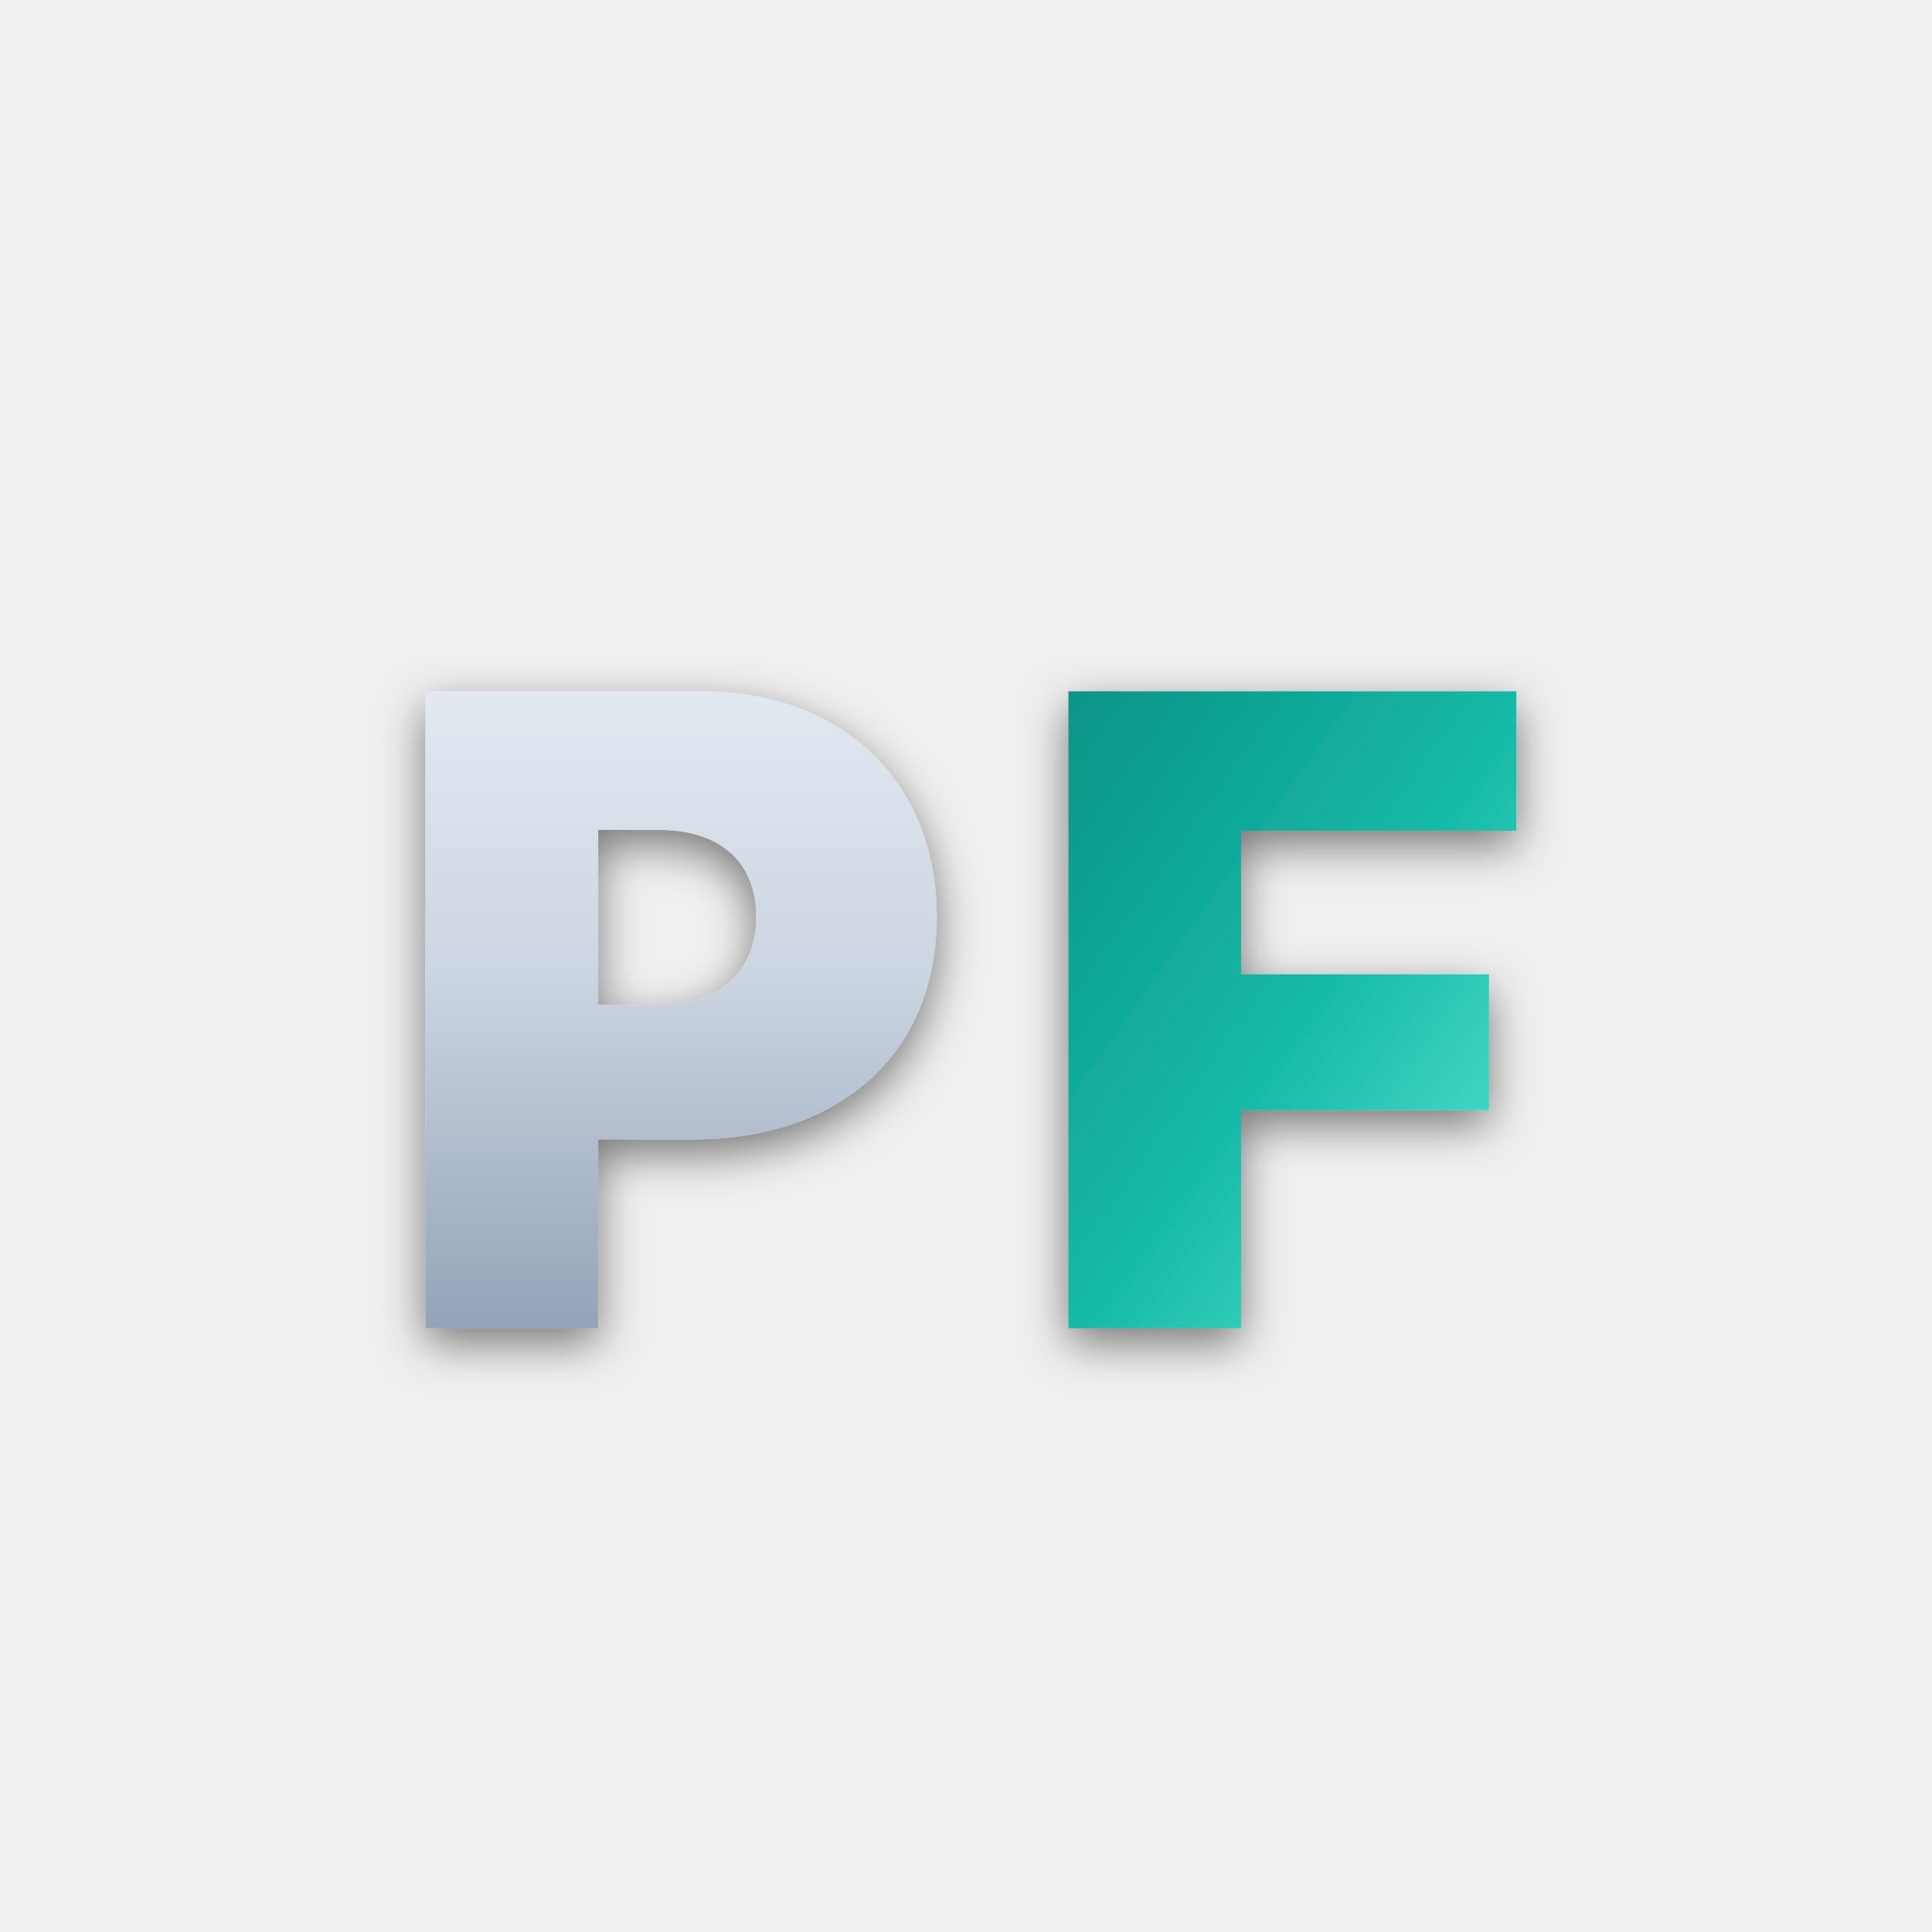
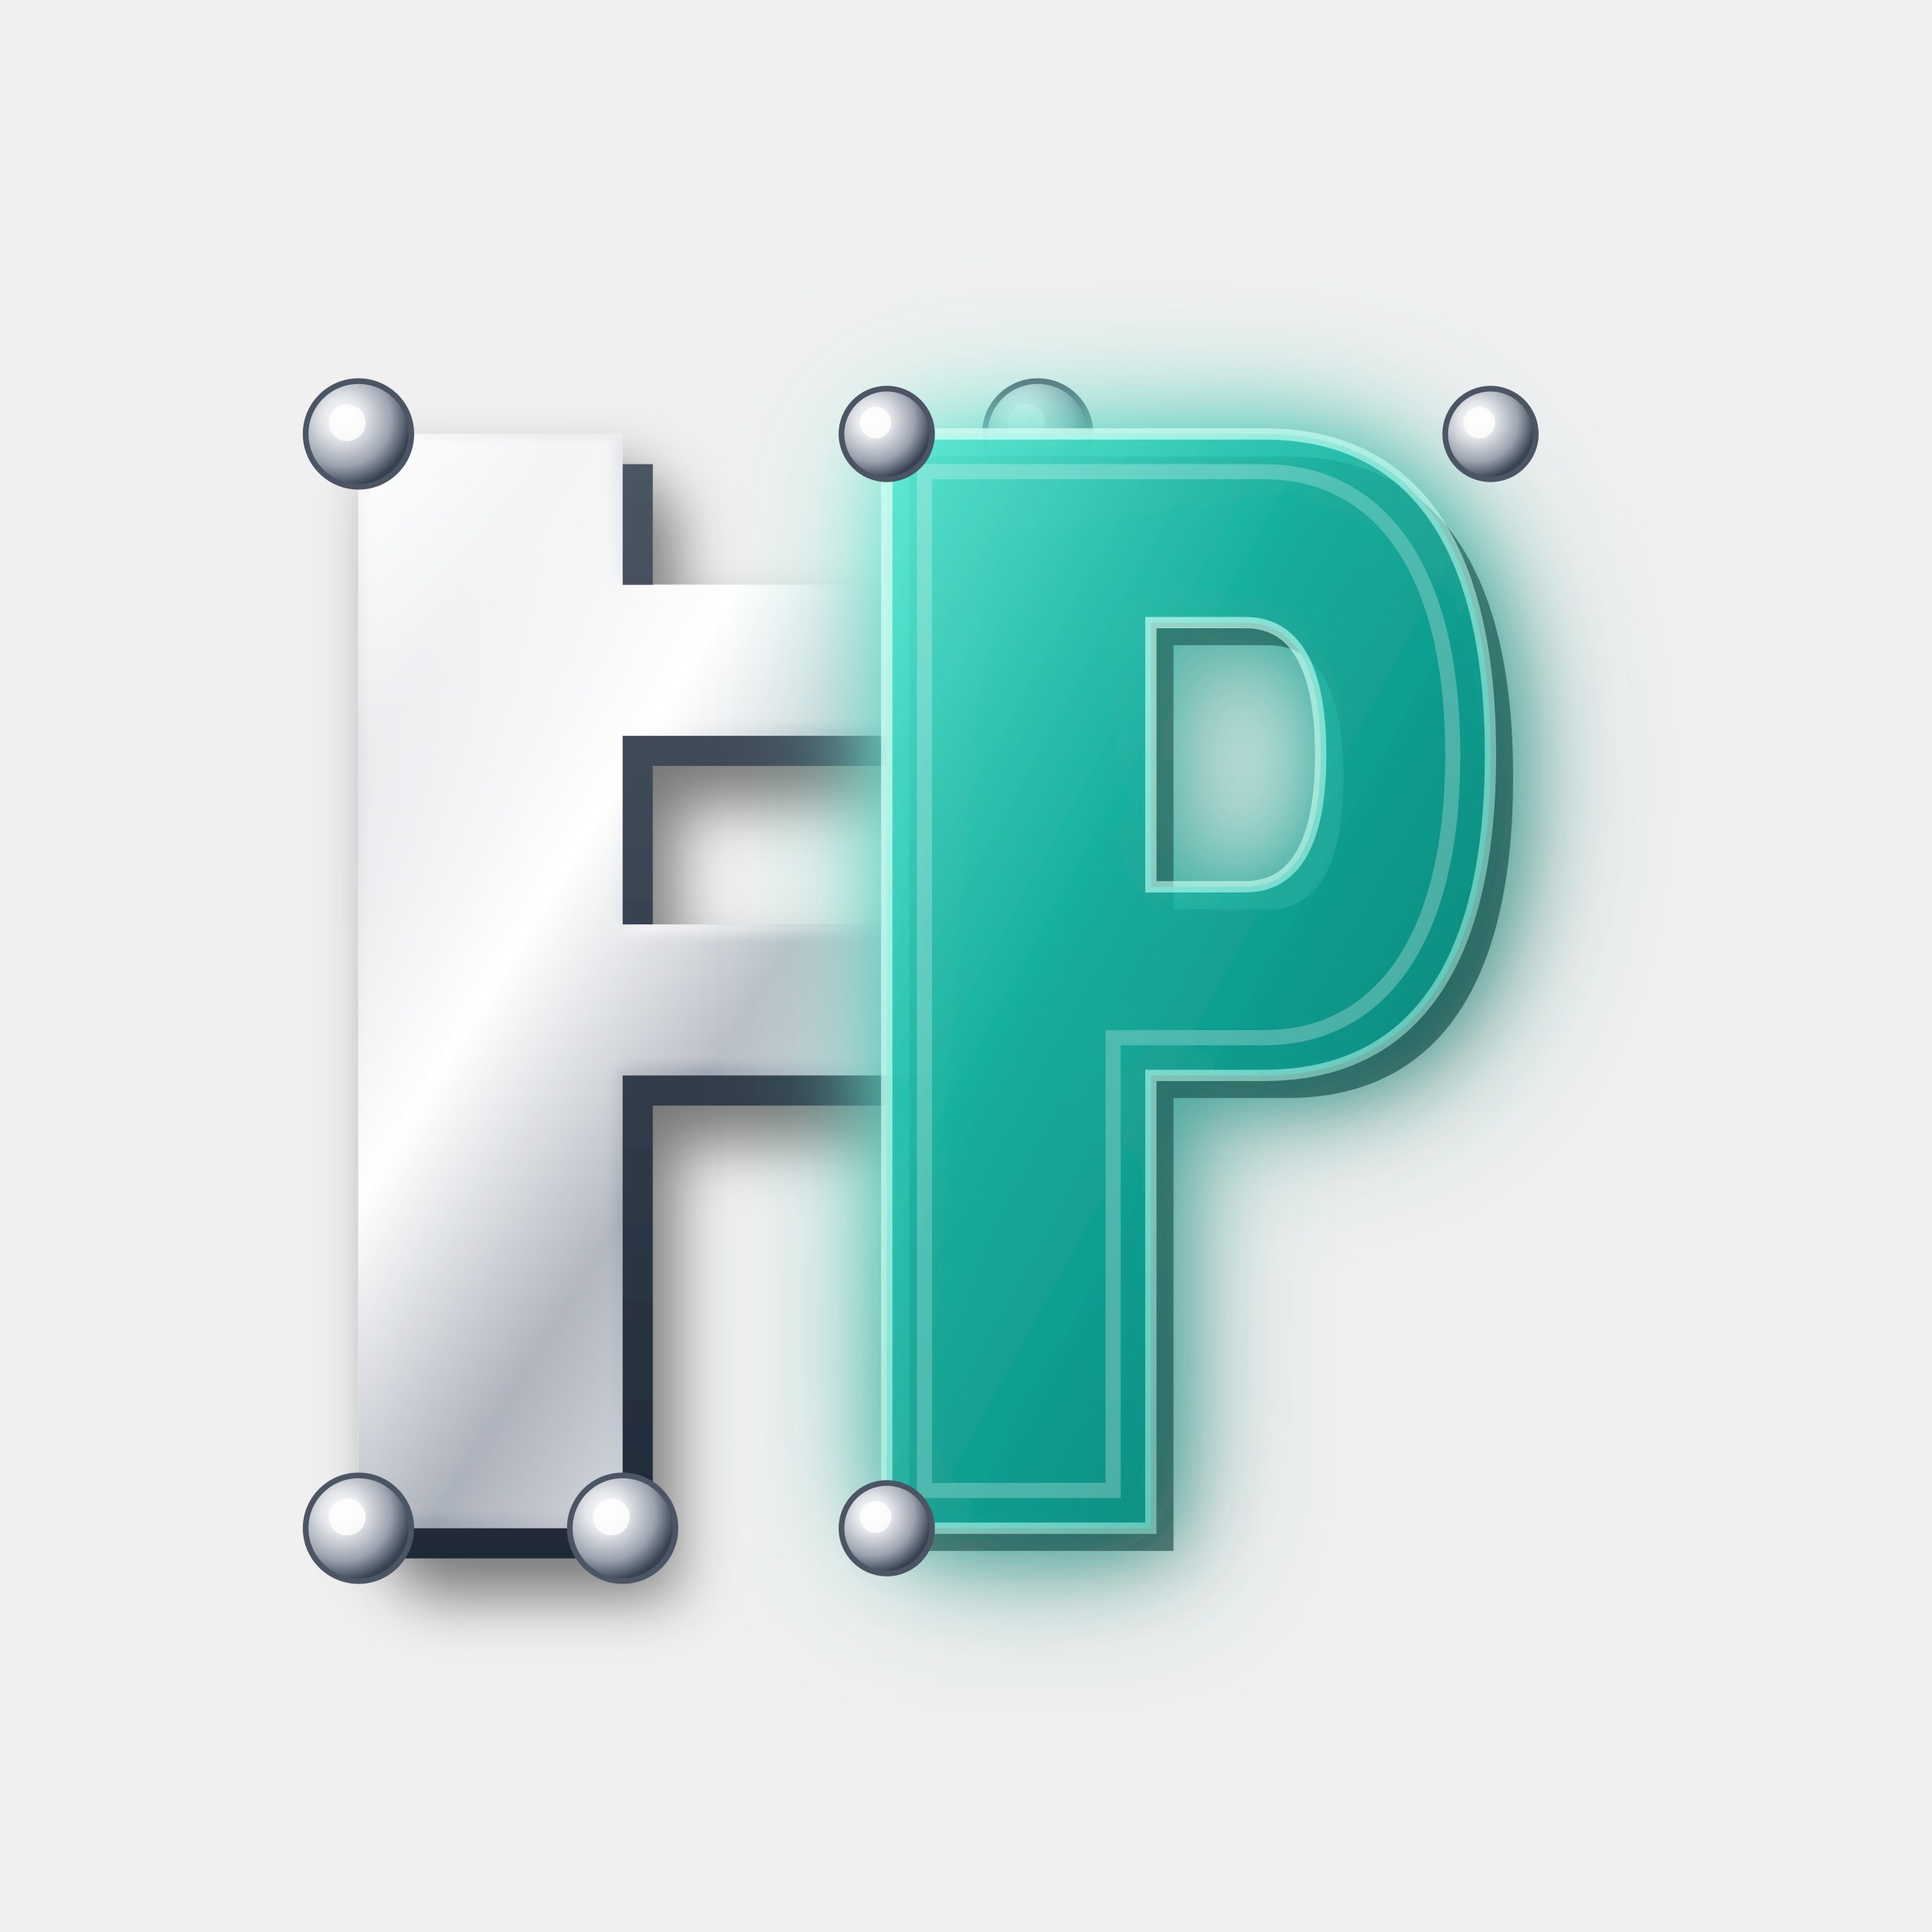
- <svg xmlns="http://www.w3.org/2000/svg" width="512" height="512" viewBox="0 0 512 512">
+ <svg xmlns="http://www.w3.org/2000/svg" viewBox="0 0 512 512" width="512" height="512">
  <defs>
-     <linearGradient id="silver" x1="0%" y1="0%" x2="0%" y2="100%">
-       <stop offset="0%" stop-color="#E2E8F0" />
-       <stop offset="45%" stop-color="#CBD5E1" />
-       <stop offset="100%" stop-color="#94A3B8" />
+     <linearGradient id="chrome" x1="0%" y1="0%" x2="100%" y2="100%">
+       <stop offset="0%" stop-color="#F3F4F6" />
+       <stop offset="15%" stop-color="#D1D5DB" />
+       <stop offset="35%" stop-color="#FFFFFF" />
+       <stop offset="55%" stop-color="#9CA3AF" />
+       <stop offset="75%" stop-color="#E5E7EB" />
+       <stop offset="100%" stop-color="#6B7280" />
    </linearGradient>
-     <linearGradient id="cyan" x1="0%" y1="0%" x2="100%" y2="100%">
-       <stop offset="0%" stop-color="#0D9488" />
-       <stop offset="50%" stop-color="#14B8A6" />
-       <stop offset="100%" stop-color="#5EEAD4" />
+     <linearGradient id="chrome-dark" x1="0%" y1="0%" x2="0%" y2="100%">
+       <stop offset="0%" stop-color="#4B5563" />
+       <stop offset="100%" stop-color="#1F2937" />
    </linearGradient>
-     <filter id="depth" x="-20%" y="-20%" width="140%" height="140%">
-       <feDropShadow dx="0" dy="4" stdDeviation="6" flood-color="#000000" flood-opacity="0.5" />
+     <linearGradient id="glass" x1="0%" y1="0%" x2="100%" y2="100%">
+       <stop offset="0%" stop-color="#5EEAD4" stop-opacity="0.95" />
+       <stop offset="40%" stop-color="#14B8A6" stop-opacity="0.85" />
+       <stop offset="100%" stop-color="#0F766E" stop-opacity="0.95" />
+     </linearGradient>
+     <linearGradient id="glass-edge" x1="0%" y1="0%" x2="100%" y2="100%">
+       <stop offset="0%" stop-color="#CCFBF1" stop-opacity="0.9" />
+       <stop offset="100%" stop-color="#99F6E4" stop-opacity="0.4" />
+     </linearGradient>
+     <radialGradient id="rivet" cx="35%" cy="35%" r="65%">
+       <stop offset="0%" stop-color="#FFFFFF" />
+       <stop offset="30%" stop-color="#E5E7EB" />
+       <stop offset="70%" stop-color="#9CA3AF" />
+       <stop offset="100%" stop-color="#374151" />
+     </radialGradient>
+     <filter id="cyan-glow" x="-60%" y="-60%" width="220%" height="220%">
+       <feGaussianBlur in="SourceGraphic" stdDeviation="10" result="blur1" />
+       <feGaussianBlur in="SourceGraphic" stdDeviation="20" result="blur2" />
+       <feMerge>
+         <feMergeNode in="blur2" />
+         <feMergeNode in="blur1" />
+         <feMergeNode in="SourceGraphic" />
+       </feMerge>
+     </filter>
+     <filter id="metal-shadow" x="-30%" y="-30%" width="160%" height="160%">
+       <feDropShadow dx="6" dy="10" stdDeviation="8" flood-color="#000000" flood-opacity="0.5" />
+     </filter>
+     <filter id="metal-bevel" x="-20%" y="-20%" width="140%" height="140%">
+       <feGaussianBlur in="SourceAlpha" stdDeviation="2" result="blur" />
+       <feSpecularLighting in="blur" surfaceScale="3" specularConstant="0.8" specularExponent="15" lighting-color="#FFFFFF" result="spec">
+         <fePointLight x="100" y="100" z="200" />
+       </feSpecularLighting>
+       <feComposite in="spec" in2="SourceAlpha" operator="in" result="specOut" />
+       <feMerge>
+         <feMergeNode in="SourceGraphic" />
+         <feMergeNode in="specOut" />
+       </feMerge>
    </filter>
  </defs>
-   <g filter="url(#depth)">
-     <text x="178" y="352" font-family="'Inter Tight', Inter, 'Arial Black', 'Helvetica Neue', Arial, sans-serif" font-weight="900" font-size="232" fill="url(#silver)" text-anchor="middle" letter-spacing="-4">P</text>
-     <text x="340" y="352" font-family="'Inter Tight', Inter, 'Arial Black', 'Helvetica Neue', Arial, sans-serif" font-weight="900" font-size="232" fill="url(#cyan)" text-anchor="middle" letter-spacing="-4">F</text>
+   <rect x="0" y="0" width="512" height="512" fill="none" />
+   <g filter="url(#metal-shadow)">
+     <path d="M95 115 L95 405 L165 405 L165 285 L255 285 L255 245 L165 245 L165 195 L275 195 L275 155 L165 155 L165 115 Z" fill="url(#chrome-dark)" transform="translate(8,8)" />
+     <path d="M95 115 L95 405 L165 405 L165 285 L255 285 L255 245 L165 245 L165 195 L275 195 L275 155 L165 155 L165 115 Z" fill="url(#chrome)" filter="url(#metal-bevel)" />
  </g>
+   <circle cx="95" cy="115" r="14" fill="url(#rivet)" stroke="#4B5563" stroke-width="1.5" />
+   <circle cx="92" cy="112" r="4.9" fill="#FFFFFF" opacity="0.8" />
+   <circle cx="275" cy="115" r="14" fill="url(#rivet)" stroke="#4B5563" stroke-width="1.5" />
+   <circle cx="272" cy="112" r="4.9" fill="#FFFFFF" opacity="0.8" />
+   <circle cx="95" cy="405" r="14" fill="url(#rivet)" stroke="#4B5563" stroke-width="1.5" />
+   <circle cx="92" cy="402" r="4.9" fill="#FFFFFF" opacity="0.8" />
+   <circle cx="165" cy="405" r="14" fill="url(#rivet)" stroke="#4B5563" stroke-width="1.5" />
+   <circle cx="162" cy="402" r="4.9" fill="#FFFFFF" opacity="0.8" />
+   <g filter="url(#cyan-glow)">
+     <path d="M235 115 L235 405 L305 405 L305 285 L335 285 C375 285 395 255 395 200 C395 145 375 115 335 115 Z M305 165 L330 165 C345 165 350 180 350 200 C350 220 345 235 330 235 L305 235 Z" fill="#042F2E" transform="translate(6,6)" opacity="0.6" />
+     <path d="M235 115 L235 405 L305 405 L305 285 L335 285 C375 285 395 255 395 200 C395 145 375 115 335 115 Z M305 165 L330 165 C345 165 350 180 350 200 C350 220 345 235 330 235 L305 235 Z" fill="url(#glass)" stroke="url(#glass-edge)" stroke-width="3" />
+     <path d="M245 125 L245 395 L295 395 L295 275 L335 275 C365 275 385 250 385 200 C385 150 365 125 335 125 Z" fill="none" stroke="#FFFFFF" stroke-width="4" opacity="0.25" stroke-linecap="round" />
+   </g>
+   <circle cx="235" cy="115" r="12" fill="url(#rivet)" stroke="#4B5563" stroke-width="1.5" />
+   <circle cx="232" cy="112" r="4.2" fill="#FFFFFF" opacity="0.8" />
+   <circle cx="395" cy="115" r="12" fill="url(#rivet)" stroke="#4B5563" stroke-width="1.5" />
+   <circle cx="392" cy="112" r="4.2" fill="#FFFFFF" opacity="0.8" />
+   <circle cx="235" cy="405" r="12" fill="url(#rivet)" stroke="#4B5563" stroke-width="1.5" />
+   <circle cx="232" cy="402" r="4.2" fill="#FFFFFF" opacity="0.8" />
</svg>
